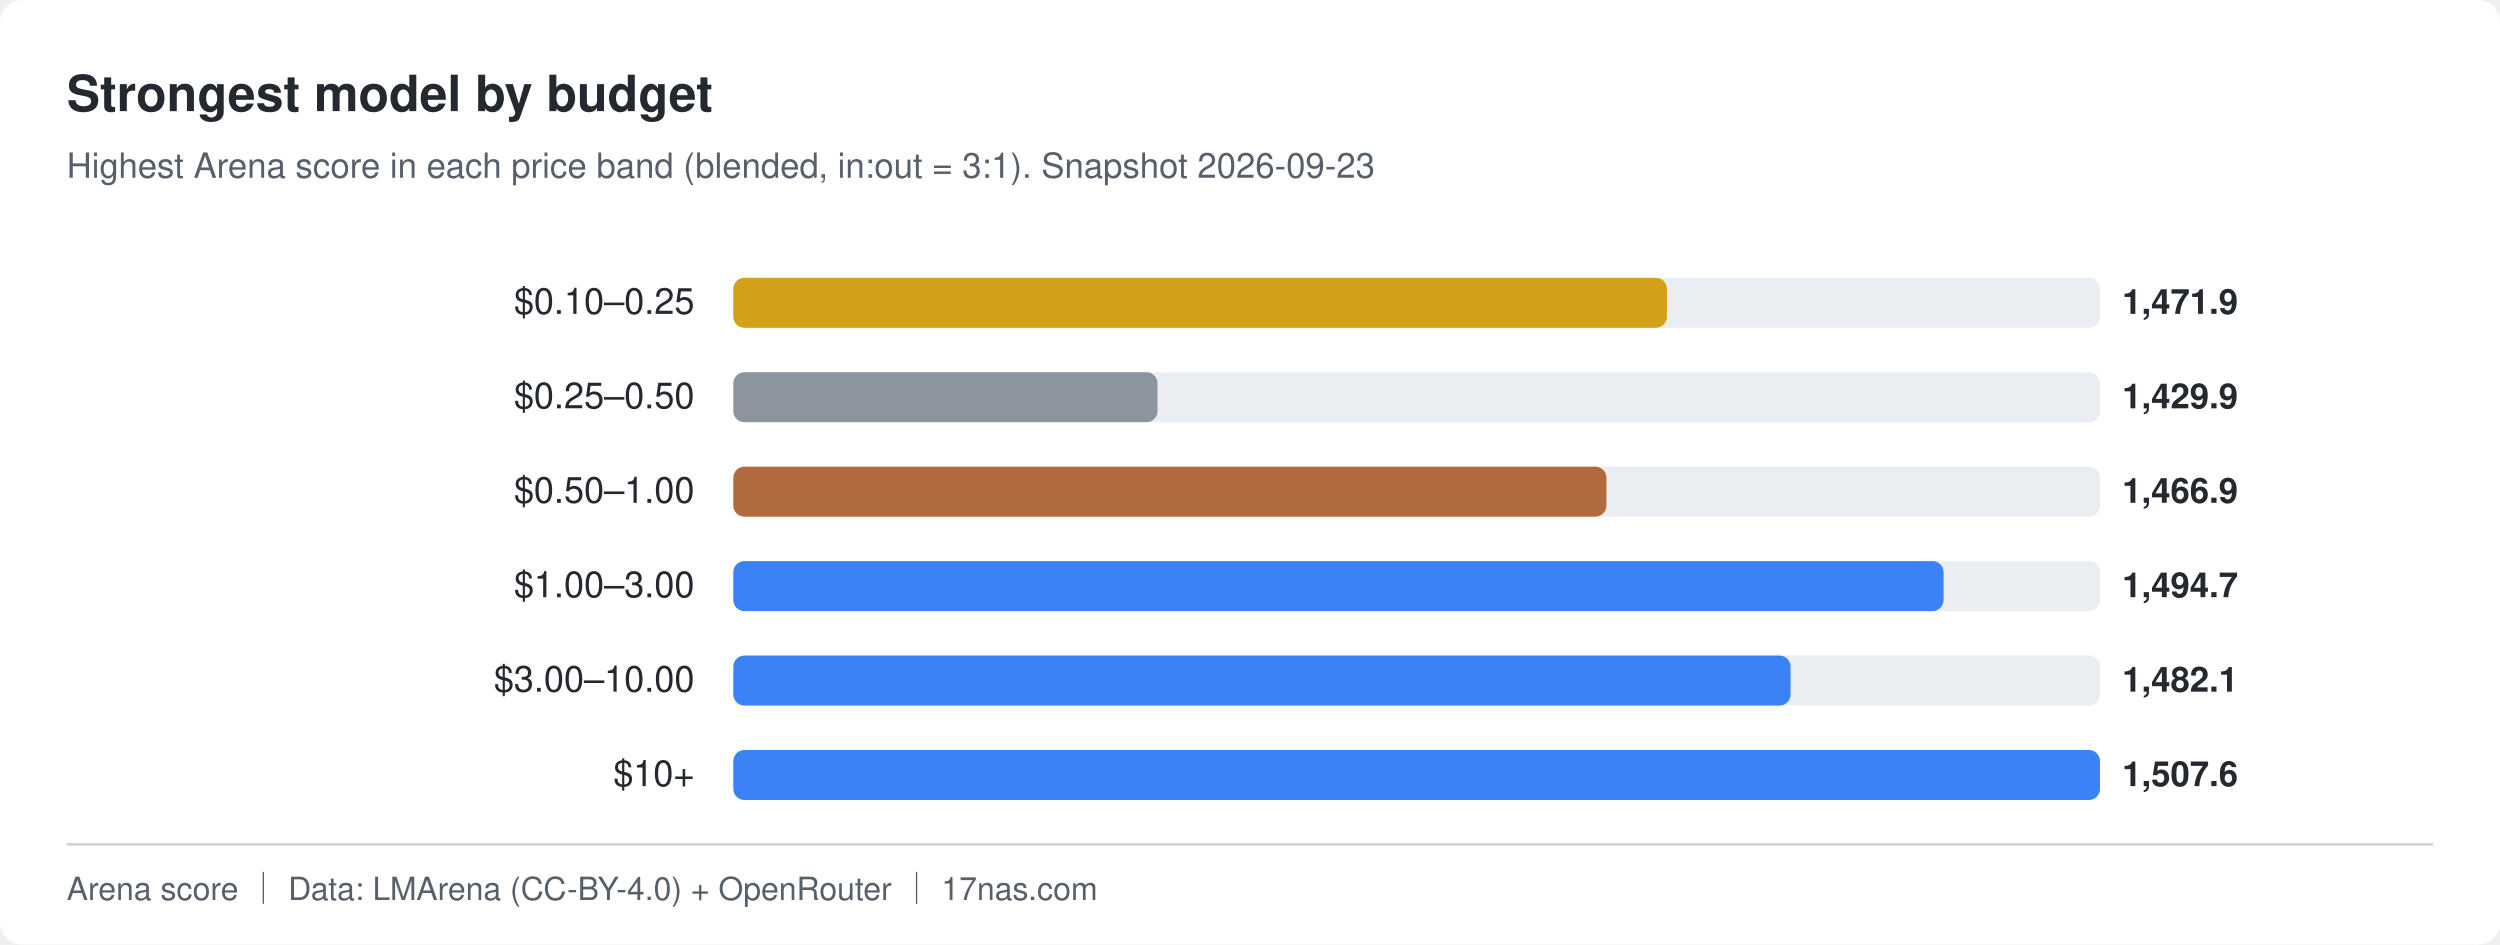
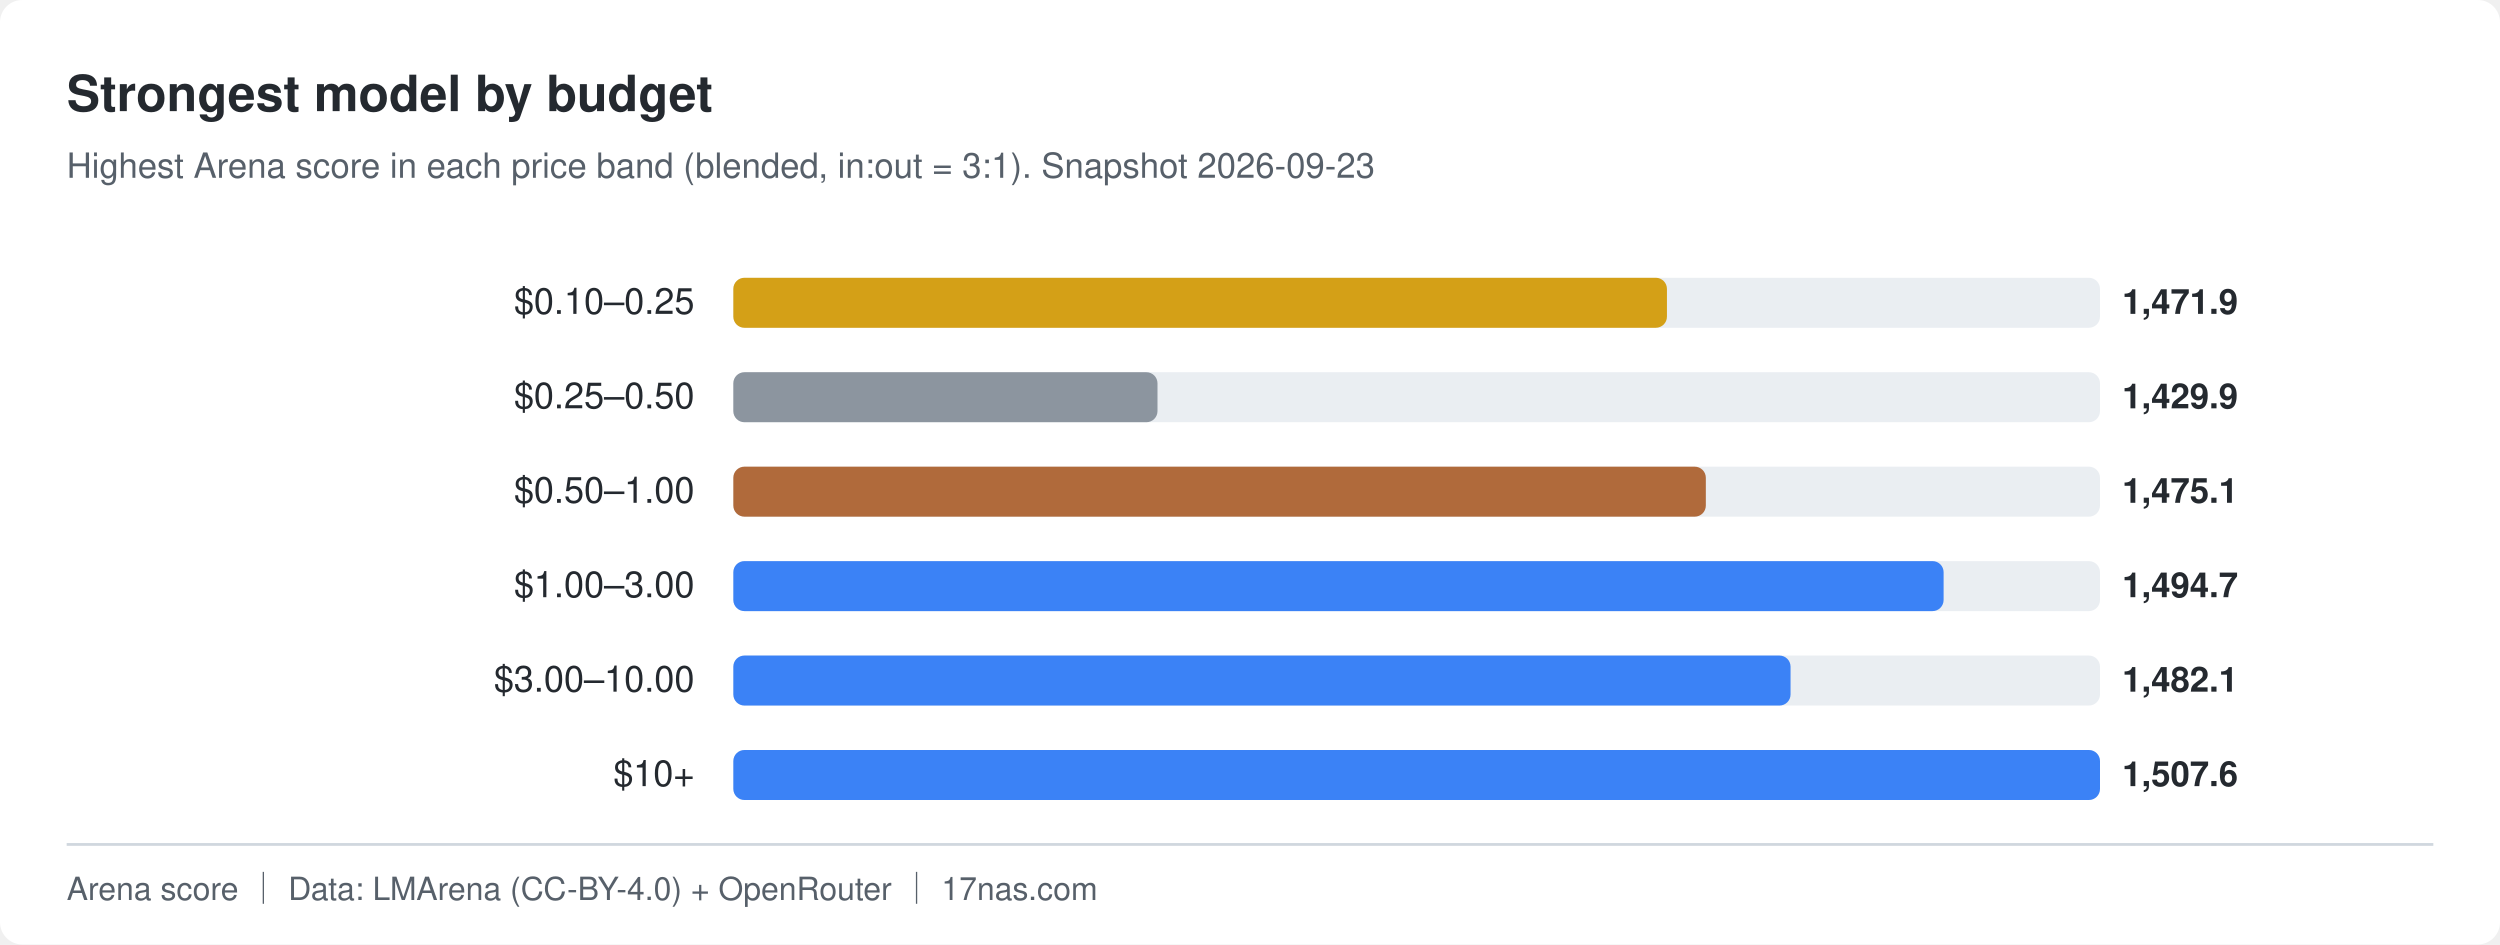
<svg xmlns="http://www.w3.org/2000/svg" width="900" height="340" viewBox="0 0 900 340" role="img" aria-label="Strongest model by budget">
  <style>
    .bg { fill: #ffffff; }
    .fg { fill: #24292f; }
    .muted { fill: #57606a; }
    .track { fill: #eaeef2; }
    .axis { stroke: #d0d7de; }
    @media (prefers-color-scheme: dark) {
      .bg { fill: #0d1117; }
      .fg { fill: #e6edf3; }
      .muted { fill: #8b949e; }
      .track { fill: #21262d; }
      .axis { stroke: #30363d; }
    }
  </style>
  <rect class="bg" x="0" y="0" width="900" height="340" rx="8" />
  <text class="fg" x="24" y="40" font-family="-apple-system,BlinkMacSystemFont,Segoe UI,Helvetica,Arial,sans-serif" font-size="18" font-weight="600">Strongest model by budget</text>
  <text class="muted" x="24" y="64" font-family="-apple-system,BlinkMacSystemFont,Segoe UI,Helvetica,Arial,sans-serif" font-size="12.5">Highest Arena score in each price band (blended, in:out = 3:1). Snapshot 2026-09-23</text>
  <text class="fg" x="250" y="113" text-anchor="end" font-family="-apple-system,BlinkMacSystemFont,Segoe UI,Helvetica,Arial,sans-serif" font-size="13">$0.10–0.25</text>
  <rect class="track" x="264" y="100" width="492" height="18" rx="4" />
  <rect x="264" y="100" width="336.1" height="18" rx="4" fill="#d4a017" />
  <text class="fg" x="764" y="113" font-family="-apple-system,BlinkMacSystemFont,Segoe UI,Helvetica,Arial,sans-serif" font-size="12.5" font-weight="600">1,471.9</text>
  <text class="fg" x="250" y="147" text-anchor="end" font-family="-apple-system,BlinkMacSystemFont,Segoe UI,Helvetica,Arial,sans-serif" font-size="13">$0.25–0.50</text>
  <rect class="track" x="264" y="134" width="492" height="18" rx="4" />
  <rect x="264" y="134" width="152.7" height="18" rx="4" fill="#8c959f" />
  <text class="fg" x="764" y="147" font-family="-apple-system,BlinkMacSystemFont,Segoe UI,Helvetica,Arial,sans-serif" font-size="12.5" font-weight="600">1,429.9</text>
  <text class="fg" x="250" y="181" text-anchor="end" font-family="-apple-system,BlinkMacSystemFont,Segoe UI,Helvetica,Arial,sans-serif" font-size="13">$0.50–1.00</text>
  <rect class="track" x="264" y="168" width="492" height="18" rx="4" />
-   <rect x="264" y="168" width="314.3" height="18" rx="4" fill="#b06a3b" />
-   <text class="fg" x="764" y="181" font-family="-apple-system,BlinkMacSystemFont,Segoe UI,Helvetica,Arial,sans-serif" font-size="12.5" font-weight="600">1,466.9</text>
+   <rect x="264" y="168" width="350.1" height="18" rx="4" fill="#b06a3b" />
+   <text class="fg" x="764" y="181" font-family="-apple-system,BlinkMacSystemFont,Segoe UI,Helvetica,Arial,sans-serif" font-size="12.5" font-weight="600">1,475.1</text>
  <text class="fg" x="250" y="215" text-anchor="end" font-family="-apple-system,BlinkMacSystemFont,Segoe UI,Helvetica,Arial,sans-serif" font-size="13">$1.00–3.00</text>
  <rect class="track" x="264" y="202" width="492" height="18" rx="4" />
  <rect x="264" y="202" width="435.7" height="18" rx="4" fill="#3b82f6" />
  <text class="fg" x="764" y="215" font-family="-apple-system,BlinkMacSystemFont,Segoe UI,Helvetica,Arial,sans-serif" font-size="12.5" font-weight="600">1,494.7</text>
  <text class="fg" x="250" y="249" text-anchor="end" font-family="-apple-system,BlinkMacSystemFont,Segoe UI,Helvetica,Arial,sans-serif" font-size="13">$3.00–10.00</text>
  <rect class="track" x="264" y="236" width="492" height="18" rx="4" />
  <rect x="264" y="236" width="380.6" height="18" rx="4" fill="#3b82f6" />
  <text class="fg" x="764" y="249" font-family="-apple-system,BlinkMacSystemFont,Segoe UI,Helvetica,Arial,sans-serif" font-size="12.5" font-weight="600">1,482.1</text>
  <text class="fg" x="250" y="283" text-anchor="end" font-family="-apple-system,BlinkMacSystemFont,Segoe UI,Helvetica,Arial,sans-serif" font-size="13">$10+</text>
  <rect class="track" x="264" y="270" width="492" height="18" rx="4" />
  <rect x="264" y="270" width="492.0" height="18" rx="4" fill="#3b82f6" />
  <text class="fg" x="764" y="283" font-family="-apple-system,BlinkMacSystemFont,Segoe UI,Helvetica,Arial,sans-serif" font-size="12.5" font-weight="600">1,507.6</text>
  <line class="axis" x1="24" y1="304" x2="876" y2="304" stroke-width="1" />
  <text class="muted" x="24" y="324" font-family="-apple-system,BlinkMacSystemFont,Segoe UI,Helvetica,Arial,sans-serif" font-size="11.5">Arena score ｜ Data: LMArena (CC-BY-4.0) + OpenRouter ｜ 17nas.com</text>
</svg>
